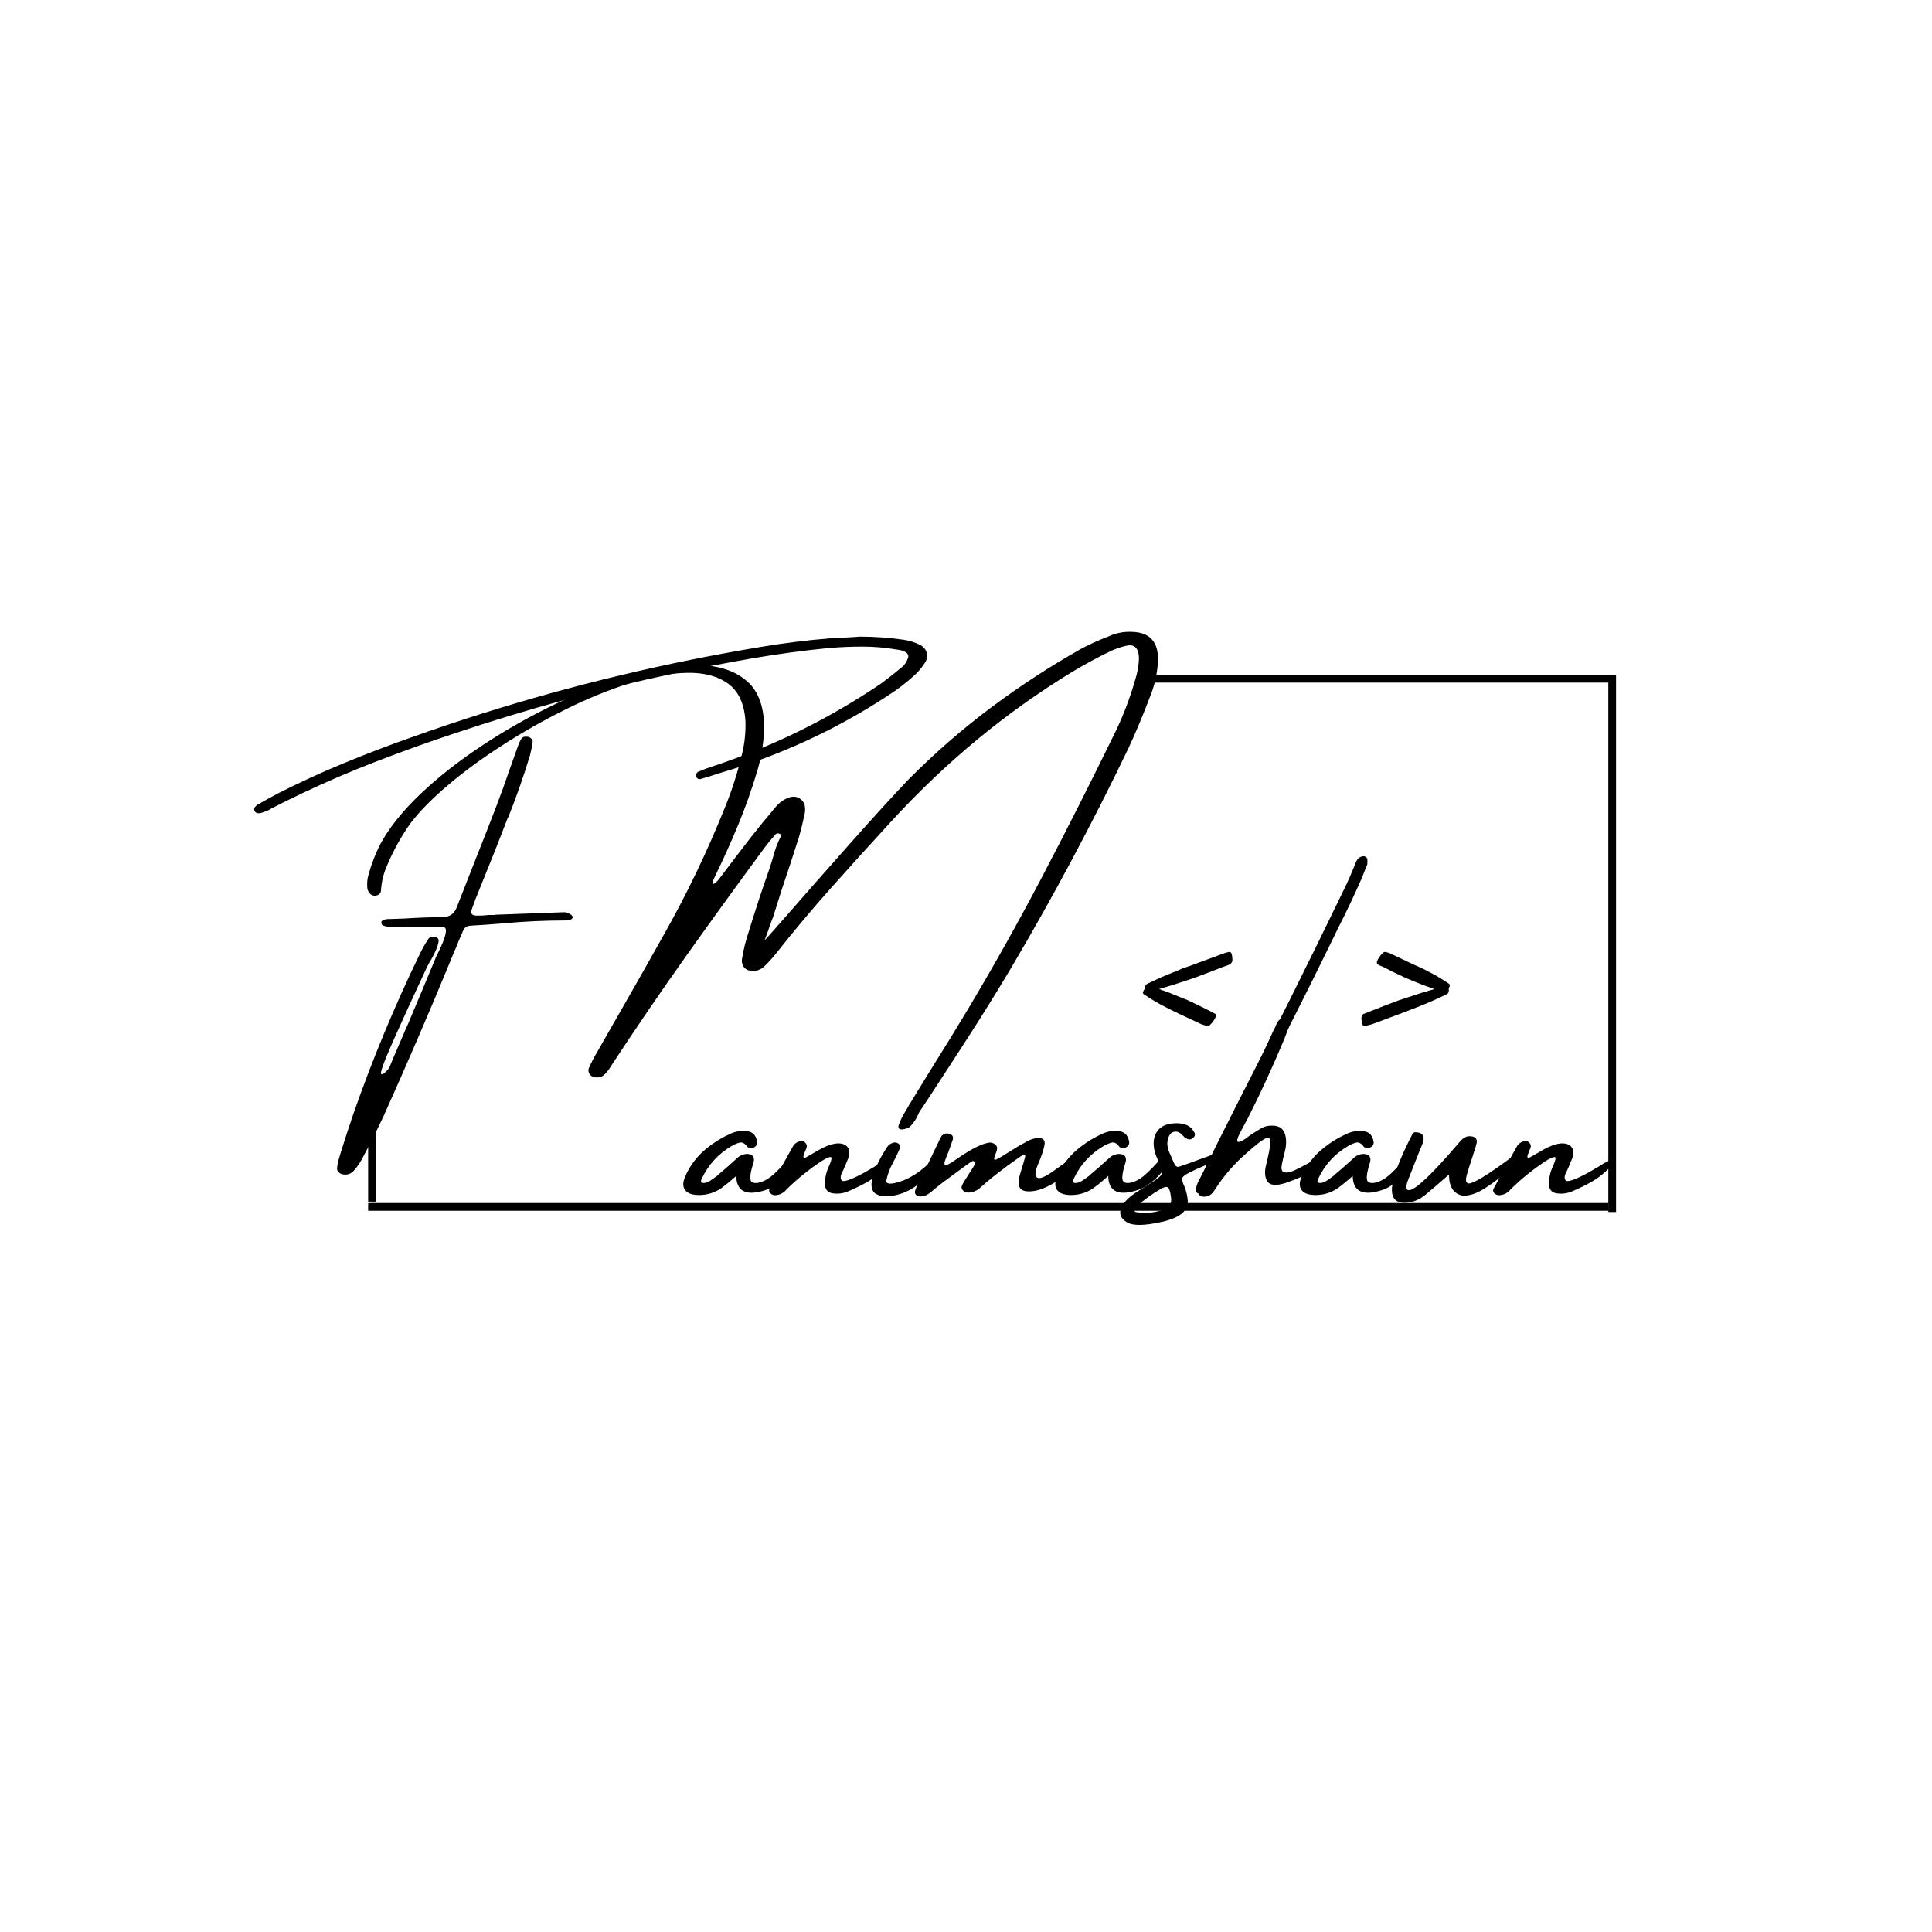
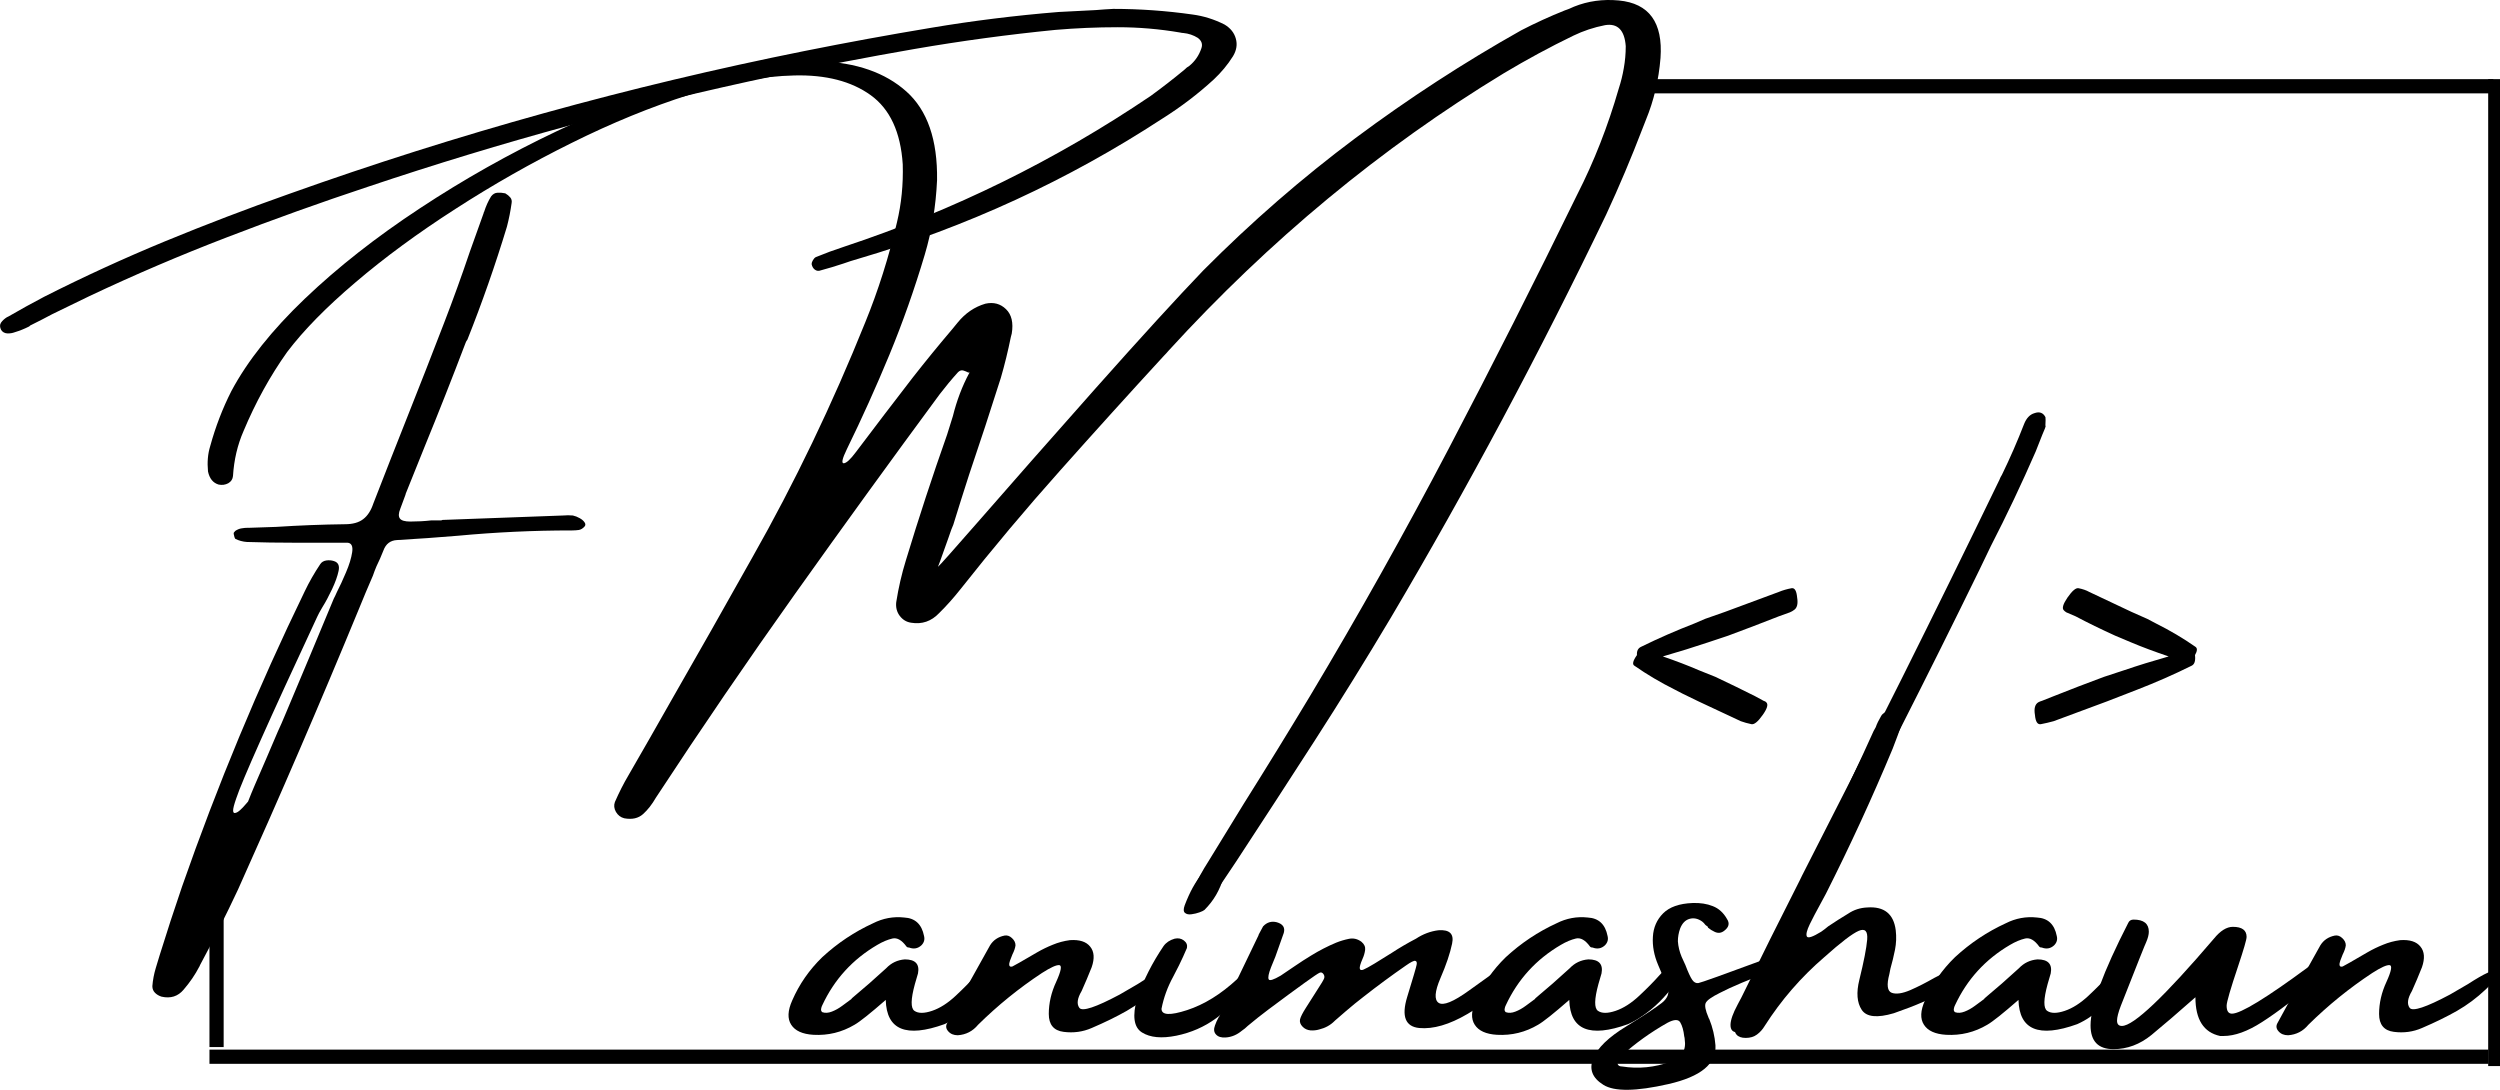
- <svg xmlns="http://www.w3.org/2000/svg" width="500" zoomAndPan="magnify" viewBox="0 0 375 375" height="500" preserveAspectRatio="xMidYMid meet" version="1.0">
+ <svg xmlns="http://www.w3.org/2000/svg" zoomAndPan="magnify" preserveAspectRatio="xMidYMid meet" version="1.0" viewBox="49.33 122.63 264.09 115.12">
  <defs>
    <g />
  </defs>
  <g fill="#000000" fill-opacity="1">
    <g transform="translate(135.4588, 237.9592)">
      <g>
        <path d="M 18.422 -12.938 C 18.816 -12.707 18.848 -12.156 18.516 -11.281 C 18.023 -10.633 17.5 -10.031 16.938 -9.469 C 16.375 -8.914 15.766 -8.414 15.109 -7.969 C 15.055 -7.969 15.031 -7.953 15.031 -7.922 C 14.594 -7.617 14.129 -7.359 13.641 -7.141 C 9.586 -5.68 7.52 -6.535 7.438 -9.703 C 5.801 -8.273 4.703 -7.398 4.141 -7.078 C 2.805 -6.285 1.359 -5.93 -0.203 -6.016 C -1.359 -6.086 -2.141 -6.441 -2.547 -7.078 C -2.961 -7.711 -2.926 -8.57 -2.438 -9.656 C -1.695 -11.363 -0.641 -12.883 0.734 -14.219 C 2.348 -15.707 4.133 -16.898 6.094 -17.797 C 7.145 -18.328 8.242 -18.531 9.391 -18.406 C 10.547 -18.344 11.242 -17.691 11.484 -16.453 C 11.578 -16.078 11.484 -15.75 11.203 -15.469 C 10.828 -15.125 10.395 -15.047 9.906 -15.234 C 9.875 -15.234 9.828 -15.238 9.766 -15.25 C 9.703 -15.27 9.656 -15.301 9.625 -15.344 C 9.133 -16.02 8.641 -16.301 8.141 -16.188 C 7.641 -16.07 7.109 -15.848 6.547 -15.516 C 3.941 -13.992 2.004 -11.867 0.734 -9.141 C 0.672 -9.023 0.629 -8.895 0.609 -8.75 C 0.586 -8.602 0.629 -8.488 0.734 -8.406 C 1.035 -8.301 1.375 -8.32 1.75 -8.469 C 2.125 -8.613 2.492 -8.82 2.859 -9.094 C 3.234 -9.375 3.551 -9.609 3.812 -9.797 C 3.844 -9.848 3.859 -9.875 3.859 -9.875 C 5.098 -10.906 6.305 -11.961 7.484 -13.047 C 8.016 -13.609 8.672 -13.922 9.453 -13.984 C 10.566 -13.984 11.031 -13.488 10.844 -12.5 C 10.738 -12.125 10.629 -11.75 10.516 -11.375 C 10.078 -9.77 10.062 -8.828 10.469 -8.547 C 10.875 -8.266 11.492 -8.266 12.328 -8.547 C 13.16 -8.828 13.992 -9.359 14.828 -10.141 C 15.672 -10.93 16.379 -11.648 16.953 -12.297 C 17.535 -12.953 18.023 -13.164 18.422 -12.938 Z M 18.422 -12.938 " />
      </g>
    </g>
  </g>
  <g fill="#000000" fill-opacity="1">
    <g transform="translate(152.2915, 237.9592)">
      <g>
        <path d="M 20.109 -12.672 C 20.379 -12.328 20.039 -11.707 19.094 -10.812 C 18.145 -9.914 17.133 -9.16 16.062 -8.547 C 15 -7.941 13.766 -7.336 12.359 -6.734 C 11.43 -6.328 10.441 -6.191 9.391 -6.328 C 8.348 -6.461 7.828 -7.094 7.828 -8.219 C 7.828 -9.352 8.086 -10.484 8.609 -11.609 C 9.129 -12.754 9.238 -13.344 8.938 -13.375 C 8.645 -13.414 8.035 -13.141 7.109 -12.547 C 4.691 -10.953 2.441 -9.129 0.359 -7.078 C -0.203 -6.398 -0.914 -6.031 -1.781 -5.969 C -2.219 -5.969 -2.555 -6.109 -2.797 -6.391 C -3.047 -6.672 -3.078 -6.969 -2.891 -7.281 C -1.398 -10.039 0.102 -12.77 1.625 -15.469 C 1.969 -16.02 2.477 -16.363 3.156 -16.5 C 3.438 -16.551 3.695 -16.461 3.938 -16.234 C 4.188 -16.004 4.312 -15.75 4.312 -15.469 C 4.281 -15.195 4.172 -14.875 3.984 -14.5 C 3.898 -14.281 3.816 -14.066 3.734 -13.859 C 3.66 -13.66 3.633 -13.492 3.656 -13.359 C 3.688 -13.223 3.797 -13.18 3.984 -13.234 C 4.242 -13.367 4.5 -13.508 4.75 -13.656 C 5.395 -14.031 6.016 -14.391 6.609 -14.734 C 7.129 -15.035 7.676 -15.301 8.25 -15.531 C 8.82 -15.77 9.426 -15.93 10.062 -16.016 C 11.07 -16.086 11.785 -15.859 12.203 -15.328 C 12.629 -14.805 12.68 -14.082 12.359 -13.156 C 12.023 -12.312 11.672 -11.473 11.297 -10.641 C 10.836 -9.859 10.758 -9.266 11.062 -8.859 C 11.375 -8.453 12.789 -8.922 15.312 -10.266 L 17.219 -11.375 C 19.008 -12.531 19.973 -12.961 20.109 -12.672 Z M 20.109 -12.672 " />
      </g>
    </g>
  </g>
  <g fill="#000000" fill-opacity="1">
    <g transform="translate(170.9015, 237.9592)">
      <g>
        <path d="M 10.094 -10.703 C 9.188 -9.629 8.113 -8.645 6.875 -7.75 C 5.645 -6.852 4.25 -6.242 2.688 -5.922 C 1.133 -5.609 -0.07 -5.723 -0.938 -6.266 C -1.801 -6.805 -1.973 -8.008 -1.453 -9.875 C -0.773 -11.801 0.156 -13.641 1.344 -15.391 C 1.613 -15.766 2.004 -16.023 2.516 -16.172 C 2.891 -16.254 3.211 -16.191 3.484 -15.984 C 3.766 -15.773 3.875 -15.508 3.812 -15.188 C 3.551 -14.57 3.27 -13.957 2.969 -13.344 C 2.664 -12.738 2.461 -12.344 2.359 -12.156 C 1.766 -11.07 1.352 -9.941 1.125 -8.766 C 1.125 -8.086 2.023 -8.039 3.828 -8.625 C 5.641 -9.219 7.398 -10.305 9.109 -11.891 C 10.828 -13.473 11.645 -13.938 11.562 -13.281 C 11.488 -12.633 11 -11.773 10.094 -10.703 Z M 5.656 -19.203 C 5.57 -19.129 5.398 -19.047 5.141 -18.953 C 4.879 -18.859 4.598 -18.789 4.297 -18.75 C 4.004 -18.707 3.773 -18.754 3.609 -18.891 C 3.441 -19.023 3.43 -19.297 3.578 -19.703 C 3.848 -20.41 4.129 -21.031 4.422 -21.562 C 4.723 -22.102 5.113 -22.691 5.594 -23.328 C 5.895 -23.617 6.223 -23.773 6.578 -23.797 C 6.93 -23.828 7.227 -23.734 7.469 -23.516 C 7.707 -23.305 7.773 -23.02 7.672 -22.656 C 7.297 -21.312 6.625 -20.16 5.656 -19.203 Z M 5.656 -19.203 " />
      </g>
    </g>
  </g>
  <g fill="#000000" fill-opacity="1">
    <g transform="translate(180.8031, 237.9592)">
      <g>
        <path d="M 26.531 -12.719 C 27.125 -13.094 27.586 -13.188 27.922 -13 C 28.266 -12.812 28.141 -12.285 27.547 -11.422 C 26.805 -10.422 25.473 -9.352 23.547 -8.219 C 21.629 -7.094 19.93 -6.598 18.453 -6.734 C 16.984 -6.879 16.555 -7.969 17.172 -10 C 17.797 -12.031 18.129 -13.164 18.172 -13.406 C 18.223 -13.656 18.176 -13.797 18.031 -13.828 C 17.895 -13.867 17.562 -13.703 17.031 -13.328 C 15.508 -12.273 14.02 -11.176 12.562 -10.031 C 11.938 -9.551 11.32 -9.051 10.719 -8.531 C 10.344 -8.195 9.953 -7.859 9.547 -7.516 C 9.547 -7.516 9.531 -7.5 9.5 -7.469 C 9.062 -7.031 8.52 -6.734 7.875 -6.578 C 7.582 -6.492 7.273 -6.461 6.953 -6.484 C 6.629 -6.516 6.359 -6.641 6.141 -6.859 C 5.891 -7.109 5.797 -7.375 5.859 -7.656 C 5.93 -7.938 6.145 -8.352 6.5 -8.906 C 6.852 -9.469 7.242 -10.082 7.672 -10.75 C 8.109 -11.414 8.352 -11.828 8.406 -11.984 C 8.457 -12.141 8.43 -12.289 8.328 -12.438 C 8.211 -12.594 8.082 -12.641 7.938 -12.578 C 7.789 -12.523 7.25 -12.16 6.312 -11.484 C 5.383 -10.816 4.117 -9.883 2.516 -8.688 C 1.766 -8.125 1.035 -7.547 0.328 -6.953 C 0.141 -6.766 -0.062 -6.598 -0.281 -6.453 C -0.801 -6.016 -1.375 -5.773 -2 -5.734 C -2.457 -5.703 -2.797 -5.805 -3.016 -6.047 C -3.242 -6.285 -3.281 -6.609 -3.125 -7.016 C -3.02 -7.316 -2.895 -7.594 -2.75 -7.844 C -2.656 -7.969 -2.594 -8.086 -2.562 -8.203 C -1.227 -10.91 0.086 -13.629 1.391 -16.359 C 1.43 -16.422 1.469 -16.508 1.5 -16.625 C 1.656 -16.914 1.805 -17.195 1.953 -17.469 C 2.359 -17.906 2.844 -18.051 3.406 -17.906 C 4.051 -17.719 4.297 -17.344 4.141 -16.781 C 3.836 -15.938 3.539 -15.098 3.25 -14.266 C 3.094 -13.898 2.941 -13.531 2.797 -13.156 C 2.535 -12.488 2.453 -12.062 2.547 -11.875 C 2.641 -11.695 3.062 -11.828 3.812 -12.266 C 4.32 -12.598 4.82 -12.938 5.312 -13.281 C 5.906 -13.688 6.477 -14.055 7.031 -14.391 C 7.895 -14.922 8.773 -15.375 9.672 -15.75 C 10.109 -15.926 10.562 -16.062 11.031 -16.156 C 11.5 -16.25 11.938 -16.145 12.344 -15.844 C 12.645 -15.594 12.773 -15.305 12.734 -14.984 C 12.691 -14.66 12.602 -14.352 12.469 -14.062 C 12.227 -13.508 12.129 -13.156 12.172 -13 C 12.211 -12.844 12.344 -12.812 12.562 -12.906 C 12.789 -13 13.18 -13.211 13.734 -13.547 C 14.297 -13.891 14.898 -14.266 15.547 -14.672 C 16.359 -15.203 17.211 -15.703 18.109 -16.172 C 18.848 -16.66 19.641 -16.957 20.484 -17.062 C 21.66 -17.145 22.141 -16.676 21.922 -15.656 C 21.711 -14.633 21.301 -13.414 20.688 -12 C 20.082 -10.582 20.02 -9.711 20.5 -9.391 C 20.988 -9.066 22.062 -9.504 23.719 -10.703 C 25.375 -11.898 26.312 -12.57 26.531 -12.719 Z M 26.531 -12.719 " />
      </g>
    </g>
  </g>
  <g fill="#000000" fill-opacity="1">
    <g transform="translate(207.6643, 237.9592)">
      <g>
        <path d="M 18.422 -12.938 C 18.816 -12.707 18.848 -12.156 18.516 -11.281 C 18.023 -10.633 17.5 -10.031 16.938 -9.469 C 16.375 -8.914 15.766 -8.414 15.109 -7.969 C 15.055 -7.969 15.031 -7.953 15.031 -7.922 C 14.594 -7.617 14.129 -7.359 13.641 -7.141 C 9.586 -5.68 7.52 -6.535 7.438 -9.703 C 5.801 -8.273 4.703 -7.398 4.141 -7.078 C 2.805 -6.285 1.359 -5.93 -0.203 -6.016 C -1.359 -6.086 -2.141 -6.441 -2.547 -7.078 C -2.961 -7.711 -2.926 -8.57 -2.438 -9.656 C -1.695 -11.363 -0.641 -12.883 0.734 -14.219 C 2.348 -15.707 4.133 -16.898 6.094 -17.797 C 7.145 -18.328 8.242 -18.531 9.391 -18.406 C 10.547 -18.344 11.242 -17.691 11.484 -16.453 C 11.578 -16.078 11.484 -15.75 11.203 -15.469 C 10.828 -15.125 10.395 -15.047 9.906 -15.234 C 9.875 -15.234 9.828 -15.238 9.766 -15.25 C 9.703 -15.27 9.656 -15.301 9.625 -15.344 C 9.133 -16.02 8.641 -16.301 8.141 -16.188 C 7.641 -16.07 7.109 -15.848 6.547 -15.516 C 3.941 -13.992 2.004 -11.867 0.734 -9.141 C 0.672 -9.023 0.629 -8.895 0.609 -8.75 C 0.586 -8.602 0.629 -8.488 0.734 -8.406 C 1.035 -8.301 1.375 -8.32 1.75 -8.469 C 2.125 -8.613 2.492 -8.82 2.859 -9.094 C 3.234 -9.375 3.551 -9.609 3.812 -9.797 C 3.844 -9.848 3.859 -9.875 3.859 -9.875 C 5.098 -10.906 6.305 -11.961 7.484 -13.047 C 8.016 -13.609 8.672 -13.922 9.453 -13.984 C 10.566 -13.984 11.031 -13.488 10.844 -12.5 C 10.738 -12.125 10.629 -11.75 10.516 -11.375 C 10.078 -9.77 10.062 -8.828 10.469 -8.547 C 10.875 -8.266 11.492 -8.266 12.328 -8.547 C 13.16 -8.828 13.992 -9.359 14.828 -10.141 C 15.672 -10.93 16.379 -11.648 16.953 -12.297 C 17.535 -12.953 18.023 -13.164 18.422 -12.938 Z M 18.422 -12.938 " />
      </g>
    </g>
  </g>
  <g fill="#000000" fill-opacity="1">
    <g transform="translate(224.4971, 237.9592)">
      <g>
        <path d="M 12.297 -12.875 C 9.617 -11.875 7.688 -11.062 6.5 -10.438 C 5.633 -10.008 5.141 -9.656 5.016 -9.375 C 4.891 -9.102 4.988 -8.594 5.312 -7.844 C 5.312 -7.812 5.336 -7.758 5.391 -7.688 C 5.754 -6.789 5.973 -5.863 6.047 -4.906 C 6.16 -2.957 4.504 -1.594 1.078 -0.812 C -2.348 -0.031 -4.641 -0.004 -5.797 -0.734 C -6.961 -1.461 -7.32 -2.383 -6.875 -3.5 C -6.426 -4.625 -5.258 -5.758 -3.375 -6.906 C -1.5 -8.062 -0.242 -8.891 0.391 -9.391 C 1.023 -9.898 1.219 -10.469 0.969 -11.094 C 0.883 -11.312 0.789 -11.531 0.688 -11.75 C 0.469 -12.281 0.238 -12.82 0 -13.375 C -0.438 -14.395 -0.625 -15.395 -0.562 -16.375 C -0.508 -17.352 -0.148 -18.176 0.516 -18.844 C 1.191 -19.52 2.227 -19.883 3.625 -19.938 C 4.426 -19.969 5.141 -19.859 5.766 -19.609 C 6.391 -19.367 6.891 -18.914 7.266 -18.25 C 7.566 -17.801 7.473 -17.391 6.984 -17.016 C 6.66 -16.754 6.312 -16.719 5.938 -16.906 C 5.707 -17.008 5.477 -17.156 5.25 -17.344 C 5.25 -17.395 5.25 -17.422 5.25 -17.422 C 5.156 -17.484 5.066 -17.551 4.984 -17.625 C 4.879 -17.77 4.766 -17.891 4.641 -17.984 C 4.203 -18.297 3.758 -18.391 3.312 -18.266 C 2.863 -18.141 2.531 -17.797 2.312 -17.234 C 2.156 -16.797 2.078 -16.348 2.078 -15.891 C 2.117 -15.336 2.25 -14.797 2.469 -14.266 C 2.613 -13.941 2.75 -13.645 2.875 -13.375 C 3.156 -12.633 3.391 -12.125 3.578 -11.844 C 3.766 -11.562 3.988 -11.441 4.25 -11.484 C 4.508 -11.523 6.91 -12.383 11.453 -14.062 C 12.43 -14.383 12.711 -13.988 12.297 -12.875 Z M 1.297 -3.172 C 2.484 -3.578 2.984 -4.375 2.797 -5.562 C 2.797 -5.645 2.781 -5.738 2.75 -5.844 C 2.676 -6.488 2.535 -6.984 2.328 -7.328 C 2.129 -7.672 1.676 -7.656 0.969 -7.281 C -0.789 -6.289 -2.414 -5.125 -3.906 -3.781 C -4.008 -3.664 -4.102 -3.555 -4.188 -3.453 C -4.188 -3.453 -4.203 -3.426 -4.234 -3.375 C -4.336 -3.238 -4.352 -3.086 -4.281 -2.922 C -4.219 -2.754 -4.066 -2.672 -3.828 -2.672 C -2.086 -2.398 -0.379 -2.566 1.297 -3.172 Z M 1.297 -3.172 " />
      </g>
    </g>
  </g>
  <g fill="#000000" fill-opacity="1">
    <g transform="translate(235.7443, 237.9592)">
      <g>
        <path d="M 20.625 -11.828 C 20.312 -11.555 19.988 -11.312 19.656 -11.094 C 18.57 -10.414 17.594 -9.879 16.719 -9.484 C 15.844 -9.098 14.816 -8.703 13.641 -8.297 C 11.879 -7.773 10.75 -7.895 10.25 -8.656 C 9.75 -9.414 9.664 -10.473 10 -11.828 C 10.477 -13.766 10.754 -15.18 10.828 -16.078 C 10.898 -16.973 10.602 -17.281 9.938 -17 C 9.27 -16.719 8.055 -15.789 6.297 -14.219 C 3.836 -12.102 1.738 -9.68 0 -6.953 C -0.219 -6.586 -0.488 -6.285 -0.812 -6.047 C -1.133 -5.805 -1.531 -5.688 -2 -5.688 C -2.457 -5.688 -2.785 -5.805 -2.984 -6.047 C -3.191 -6.285 -3.203 -6.609 -3.016 -7.016 C -2.023 -9.211 -1.004 -11.395 0.047 -13.562 C 1.848 -17.32 3.617 -21.062 5.359 -24.781 C 6.66 -27.57 7.945 -30.363 9.219 -33.156 C 10 -34.801 10.758 -36.445 11.5 -38.094 C 11.57 -38.227 11.648 -38.367 11.734 -38.516 C 11.797 -38.703 11.875 -38.891 11.969 -39.078 C 12.062 -39.266 12.172 -39.469 12.297 -39.688 C 12.391 -39.875 12.578 -40.023 12.859 -40.141 C 13.141 -40.266 13.422 -40.344 13.703 -40.375 C 13.984 -40.406 14.195 -40.391 14.344 -40.328 C 14.562 -40.172 14.68 -40.004 14.703 -39.828 C 14.734 -39.66 14.707 -39.488 14.625 -39.312 C 14.594 -39.27 14.578 -39.207 14.578 -39.125 C 14.234 -38.125 13.879 -37.16 13.516 -36.234 C 11.359 -31.055 9.008 -25.953 6.469 -20.922 C 6.289 -20.586 6.07 -20.18 5.812 -19.703 C 5.438 -19.023 5.086 -18.359 4.766 -17.703 C 4.453 -17.055 4.348 -16.625 4.453 -16.406 C 4.566 -16.188 5.07 -16.352 5.969 -16.906 C 6.238 -17.094 6.484 -17.281 6.703 -17.469 C 7.41 -17.945 8.113 -18.395 8.812 -18.812 C 9.414 -19.219 10.094 -19.438 10.844 -19.469 C 12.625 -19.594 13.625 -18.789 13.844 -17.062 C 13.926 -16.363 13.898 -15.676 13.766 -15 C 13.629 -14.32 13.469 -13.656 13.281 -13 C 13.25 -12.812 13.211 -12.625 13.172 -12.438 C 12.867 -11.289 12.953 -10.629 13.422 -10.453 C 13.891 -10.285 14.539 -10.379 15.375 -10.734 C 16.207 -11.098 17.055 -11.531 17.922 -12.031 C 18.516 -12.344 19.035 -12.609 19.484 -12.828 C 19.93 -13.047 20.266 -13.141 20.484 -13.109 C 20.891 -13.035 21.078 -12.867 21.047 -12.609 C 21.016 -12.348 20.875 -12.086 20.625 -11.828 Z M 20.625 -11.828 " />
      </g>
    </g>
  </g>
  <g fill="#000000" fill-opacity="1">
    <g transform="translate(255.1159, 237.9592)">
      <g>
        <path d="M 18.422 -12.938 C 18.816 -12.707 18.848 -12.156 18.516 -11.281 C 18.023 -10.633 17.5 -10.031 16.938 -9.469 C 16.375 -8.914 15.766 -8.414 15.109 -7.969 C 15.055 -7.969 15.031 -7.953 15.031 -7.922 C 14.594 -7.617 14.129 -7.359 13.641 -7.141 C 9.586 -5.68 7.52 -6.535 7.438 -9.703 C 5.801 -8.273 4.703 -7.398 4.141 -7.078 C 2.805 -6.285 1.359 -5.93 -0.203 -6.016 C -1.359 -6.086 -2.141 -6.441 -2.547 -7.078 C -2.961 -7.711 -2.926 -8.57 -2.438 -9.656 C -1.695 -11.363 -0.641 -12.883 0.734 -14.219 C 2.348 -15.707 4.133 -16.898 6.094 -17.797 C 7.145 -18.328 8.242 -18.531 9.391 -18.406 C 10.547 -18.344 11.242 -17.691 11.484 -16.453 C 11.578 -16.078 11.484 -15.75 11.203 -15.469 C 10.828 -15.125 10.395 -15.047 9.906 -15.234 C 9.875 -15.234 9.828 -15.238 9.766 -15.25 C 9.703 -15.27 9.656 -15.301 9.625 -15.344 C 9.133 -16.02 8.641 -16.301 8.141 -16.188 C 7.641 -16.07 7.109 -15.848 6.547 -15.516 C 3.941 -13.992 2.004 -11.867 0.734 -9.141 C 0.672 -9.023 0.629 -8.895 0.609 -8.75 C 0.586 -8.602 0.629 -8.488 0.734 -8.406 C 1.035 -8.301 1.375 -8.32 1.75 -8.469 C 2.125 -8.613 2.492 -8.82 2.859 -9.094 C 3.234 -9.375 3.551 -9.609 3.812 -9.797 C 3.844 -9.848 3.859 -9.875 3.859 -9.875 C 5.098 -10.906 6.305 -11.961 7.484 -13.047 C 8.016 -13.609 8.672 -13.922 9.453 -13.984 C 10.566 -13.984 11.031 -13.488 10.844 -12.5 C 10.738 -12.125 10.629 -11.75 10.516 -11.375 C 10.078 -9.77 10.062 -8.828 10.469 -8.547 C 10.875 -8.266 11.492 -8.266 12.328 -8.547 C 13.16 -8.828 13.992 -9.359 14.828 -10.141 C 15.672 -10.93 16.379 -11.648 16.953 -12.297 C 17.535 -12.953 18.023 -13.164 18.422 -12.938 Z M 18.422 -12.938 " />
      </g>
    </g>
  </g>
  <g fill="#000000" fill-opacity="1">
    <g transform="translate(271.9486, 237.9592)">
      <g>
        <path d="M 0.641 -4.5 C -0.973 -4.5 -1.781 -5.336 -1.781 -7.016 C -1.781 -9.055 -0.453 -12.664 2.203 -17.844 C 2.305 -18.07 2.492 -18.188 2.766 -18.188 C 3.836 -18.188 4.375 -17.758 4.375 -16.906 C 4.375 -16.602 4.281 -16.234 4.094 -15.797 C 4.02 -15.672 3.129 -13.438 1.422 -9.094 C 1.148 -8.383 1.016 -7.859 1.016 -7.516 C 1.016 -7.141 1.188 -6.953 1.531 -6.953 C 2.758 -6.953 6 -10.023 11.25 -16.172 C 11.926 -17.004 12.594 -17.422 13.25 -17.422 C 14.219 -17.422 14.703 -17.066 14.703 -16.359 C 14.703 -16.086 14.406 -15.062 13.812 -13.281 C 13 -10.863 12.594 -9.469 12.594 -9.094 C 12.594 -8.531 12.781 -8.25 13.156 -8.25 C 14.082 -8.25 16.797 -9.91 21.297 -13.234 C 21.555 -13.453 21.781 -13.562 21.969 -13.562 C 22.383 -13.562 22.594 -13.207 22.594 -12.5 C 22.594 -12.312 22.535 -12.156 22.422 -12.031 C 20.035 -9.988 18.004 -8.43 16.328 -7.359 C 14.805 -6.379 13.453 -5.891 12.266 -5.891 L 11.906 -5.891 C 10.164 -6.266 9.297 -7.629 9.297 -9.984 C 7.43 -8.336 5.883 -7.008 4.656 -6 C 3.426 -5 2.086 -4.5 0.641 -4.5 Z M 0.641 -4.5 " />
      </g>
    </g>
  </g>
  <g fill="#000000" fill-opacity="1">
    <g transform="translate(292.8181, 237.9592)">
      <g>
        <path d="M 20.109 -12.672 C 20.379 -12.328 20.039 -11.707 19.094 -10.812 C 18.145 -9.914 17.133 -9.16 16.062 -8.547 C 15 -7.941 13.766 -7.336 12.359 -6.734 C 11.43 -6.328 10.441 -6.191 9.391 -6.328 C 8.348 -6.461 7.828 -7.094 7.828 -8.219 C 7.828 -9.352 8.086 -10.484 8.609 -11.609 C 9.129 -12.754 9.238 -13.344 8.938 -13.375 C 8.645 -13.414 8.035 -13.141 7.109 -12.547 C 4.691 -10.953 2.441 -9.129 0.359 -7.078 C -0.203 -6.398 -0.914 -6.031 -1.781 -5.969 C -2.219 -5.969 -2.555 -6.109 -2.797 -6.391 C -3.047 -6.672 -3.078 -6.969 -2.891 -7.281 C -1.398 -10.039 0.102 -12.77 1.625 -15.469 C 1.969 -16.02 2.477 -16.363 3.156 -16.5 C 3.438 -16.551 3.695 -16.461 3.938 -16.234 C 4.188 -16.004 4.312 -15.75 4.312 -15.469 C 4.281 -15.195 4.172 -14.875 3.984 -14.5 C 3.898 -14.281 3.816 -14.066 3.734 -13.859 C 3.66 -13.66 3.633 -13.492 3.656 -13.359 C 3.688 -13.223 3.797 -13.18 3.984 -13.234 C 4.242 -13.367 4.5 -13.508 4.75 -13.656 C 5.395 -14.031 6.016 -14.391 6.609 -14.734 C 7.129 -15.035 7.676 -15.301 8.25 -15.531 C 8.82 -15.77 9.426 -15.93 10.062 -16.016 C 11.07 -16.086 11.785 -15.859 12.203 -15.328 C 12.629 -14.805 12.68 -14.082 12.359 -13.156 C 12.023 -12.312 11.672 -11.473 11.297 -10.641 C 10.836 -9.859 10.758 -9.266 11.062 -8.859 C 11.375 -8.453 12.789 -8.922 15.312 -10.266 L 17.219 -11.375 C 19.008 -12.531 19.973 -12.961 20.109 -12.672 Z M 20.109 -12.672 " />
      </g>
    </g>
  </g>
  <g fill="#000000" fill-opacity="1">
    <g transform="translate(49.2211, 196.4127)">
      <g>
        <path d="M 129.469 -71.188 C 130.094 -70.812 130.488 -70.316 130.656 -69.703 C 130.832 -69.086 130.734 -68.469 130.359 -67.844 C 129.797 -66.945 129.113 -66.125 128.312 -65.375 C 126.664 -63.863 124.859 -62.488 122.891 -61.25 C 112.941 -54.75 102.227 -49.812 90.75 -46.438 C 90.227 -46.289 89.707 -46.125 89.188 -45.938 C 88.406 -45.676 87.609 -45.438 86.797 -45.219 C 86.578 -45.133 86.375 -45.16 86.188 -45.297 C 86.008 -45.43 85.895 -45.629 85.844 -45.891 C 85.844 -46.004 85.891 -46.141 85.984 -46.297 C 86.078 -46.461 86.18 -46.57 86.297 -46.625 C 87.254 -47.02 88.258 -47.391 89.312 -47.734 C 100.82 -51.547 111.609 -56.852 121.672 -63.656 C 122.898 -64.551 124.094 -65.477 125.25 -66.438 C 125.395 -66.594 125.562 -66.723 125.75 -66.828 C 126.344 -67.316 126.766 -67.93 127.016 -68.672 C 127.172 -69.109 127.047 -69.477 126.641 -69.781 C 126.18 -70.07 125.672 -70.242 125.109 -70.297 C 125.016 -70.297 124.906 -70.312 124.781 -70.344 C 122.594 -70.719 120.395 -70.906 118.188 -70.906 C 115.988 -70.906 113.789 -70.812 111.594 -70.625 C 106.613 -70.133 101.656 -69.461 96.719 -68.609 C 91.781 -67.754 86.852 -66.805 81.938 -65.766 C 67.383 -62.691 53.07 -58.789 39 -54.062 C 33.977 -52.395 29.008 -50.613 24.094 -48.719 C 19.176 -46.832 14.316 -44.754 9.516 -42.484 C 8.223 -41.848 6.926 -41.219 5.625 -40.594 C 4.926 -40.219 4.207 -39.848 3.469 -39.484 C 3.352 -39.441 3.258 -39.379 3.188 -39.297 C 2.695 -39.047 2.191 -38.844 1.672 -38.688 C 1.422 -38.594 1.156 -38.551 0.875 -38.562 C 0.594 -38.582 0.379 -38.703 0.234 -38.922 C 0.078 -39.223 0.07 -39.484 0.219 -39.703 C 0.375 -39.922 0.578 -40.109 0.828 -40.266 C 0.867 -40.297 0.93 -40.328 1.016 -40.359 C 2.234 -41.066 3.488 -41.758 4.781 -42.438 C 8.957 -44.551 13.203 -46.5 17.516 -48.281 C 21.836 -50.062 26.211 -51.734 30.641 -53.297 C 48.43 -59.648 66.578 -64.68 85.078 -68.391 C 89.535 -69.285 93.992 -70.102 98.453 -70.844 C 102.91 -71.594 107.398 -72.148 111.922 -72.516 C 113.223 -72.586 114.539 -72.656 115.875 -72.719 C 116.469 -72.77 117.082 -72.812 117.719 -72.844 C 120.508 -72.844 123.297 -72.645 126.078 -72.25 C 127.254 -72.094 128.383 -71.738 129.469 -71.188 Z M 60.625 -19.328 C 60.875 -19.273 61.113 -19.18 61.344 -19.047 C 61.57 -18.922 61.738 -18.781 61.844 -18.625 C 61.957 -18.477 61.973 -18.336 61.891 -18.203 C 61.703 -17.973 61.488 -17.836 61.25 -17.797 C 61.02 -17.766 60.789 -17.75 60.562 -17.75 C 60.52 -17.75 60.477 -17.75 60.438 -17.75 C 56.477 -17.75 52.488 -17.562 48.469 -17.188 C 46.352 -17.008 44.219 -16.859 42.062 -16.734 C 41.352 -16.703 40.867 -16.332 40.609 -15.625 C 40.391 -15.062 40.145 -14.504 39.875 -13.953 C 39.738 -13.629 39.613 -13.301 39.5 -12.969 C 38.977 -11.77 38.484 -10.594 38.016 -9.438 C 33.922 0.5 29.664 10.375 25.25 20.188 C 23.977 22.906 22.633 25.578 21.219 28.203 C 21.219 28.242 21.203 28.281 21.172 28.312 C 20.734 29.164 20.176 29.984 19.5 30.766 C 18.906 31.473 18.129 31.719 17.172 31.5 C 16.898 31.414 16.672 31.281 16.484 31.094 C 16.297 30.906 16.203 30.672 16.203 30.391 C 16.254 29.742 16.375 29.109 16.562 28.484 C 16.695 28.047 16.836 27.582 16.984 27.094 C 17.734 24.676 18.52 22.266 19.344 19.859 C 23.062 9.203 27.383 -1.195 32.312 -11.344 C 32.77 -12.301 33.312 -13.25 33.938 -14.188 C 34.082 -14.406 34.297 -14.535 34.578 -14.578 C 34.859 -14.617 35.125 -14.598 35.375 -14.516 C 35.832 -14.379 36 -14.031 35.875 -13.469 C 35.758 -12.914 35.531 -12.273 35.188 -11.547 C 34.844 -10.816 34.5 -10.176 34.156 -9.625 C 33.883 -9.164 33.703 -8.828 33.609 -8.609 C 28.504 2.348 25.656 8.738 25.062 10.562 C 24.844 11.188 24.734 11.609 24.734 11.828 C 24.734 12.047 24.812 12.133 24.969 12.094 C 25.125 12.062 25.289 11.961 25.469 11.797 C 25.656 11.629 25.828 11.453 25.984 11.266 C 26.148 11.078 26.258 10.953 26.312 10.891 C 26.531 10.328 26.766 9.754 27.016 9.172 C 27.848 7.266 28.664 5.363 29.469 3.469 C 29.727 2.914 29.973 2.359 30.203 1.797 C 31.941 -2.316 33.664 -6.438 35.375 -10.562 C 35.457 -10.707 35.566 -10.938 35.703 -11.25 C 36.004 -11.832 36.32 -12.52 36.656 -13.312 C 37 -14.113 37.219 -14.828 37.312 -15.453 C 37.406 -16.086 37.238 -16.422 36.812 -16.453 C 35.969 -16.453 35.117 -16.453 34.266 -16.453 C 33.703 -16.453 33.145 -16.453 32.594 -16.453 C 32.113 -16.453 31.613 -16.453 31.094 -16.453 C 29.457 -16.453 27.82 -16.477 26.188 -16.531 C 25.75 -16.562 25.344 -16.672 24.969 -16.859 C 24.938 -16.898 24.906 -16.961 24.875 -17.047 C 24.852 -17.141 24.828 -17.25 24.797 -17.375 C 24.797 -17.406 24.797 -17.438 24.797 -17.469 C 24.797 -17.5 24.816 -17.535 24.859 -17.578 C 24.898 -17.629 24.938 -17.672 24.969 -17.703 C 25.188 -17.848 25.406 -17.938 25.625 -17.969 C 25.844 -18.008 26.07 -18.031 26.312 -18.031 C 26.375 -18.031 26.441 -18.031 26.516 -18.031 C 27.441 -18.062 28.367 -18.094 29.297 -18.125 C 31.711 -18.281 34.129 -18.375 36.547 -18.406 C 37.367 -18.406 38.008 -18.582 38.469 -18.938 C 38.938 -19.289 39.297 -19.844 39.547 -20.594 C 40.742 -23.676 41.953 -26.754 43.172 -29.828 C 44.473 -33.098 45.754 -36.375 47.016 -39.656 C 47.984 -42.164 48.895 -44.688 49.75 -47.219 C 50.227 -48.551 50.711 -49.906 51.203 -51.281 C 51.203 -51.332 51.219 -51.375 51.25 -51.406 C 51.438 -52 51.68 -52.539 51.984 -53.031 C 52.172 -53.281 52.395 -53.41 52.656 -53.422 C 52.914 -53.441 53.191 -53.422 53.484 -53.359 C 53.703 -53.234 53.879 -53.086 54.016 -52.922 C 54.148 -52.754 54.195 -52.562 54.156 -52.344 C 54.039 -51.5 53.875 -50.66 53.656 -49.828 C 52.426 -45.773 51.035 -41.801 49.484 -37.906 C 49.398 -37.801 49.336 -37.691 49.297 -37.578 C 47.898 -33.898 46.457 -30.242 44.969 -26.609 C 44.289 -24.941 43.617 -23.27 42.953 -21.594 C 42.953 -21.562 42.953 -21.547 42.953 -21.547 C 42.766 -21.055 42.578 -20.551 42.391 -20.031 C 42.203 -19.562 42.191 -19.219 42.359 -19 C 42.523 -18.789 42.891 -18.688 43.453 -18.688 C 44.191 -18.688 44.938 -18.727 45.688 -18.812 C 46.02 -18.812 46.352 -18.812 46.688 -18.812 C 46.758 -18.812 46.812 -18.828 46.844 -18.859 C 51.113 -19.016 55.367 -19.172 59.609 -19.328 C 59.941 -19.359 60.281 -19.359 60.625 -19.328 Z M 60.625 -19.328 " />
      </g>
    </g>
  </g>
  <g fill="#000000" fill-opacity="1">
    <g transform="translate(112.0513, 196.4127)">
      <g>
        <path d="M 111.141 -61.109 C 111.016 -60.797 110.895 -60.488 110.781 -60.188 C 109.602 -57.113 108.328 -54.094 106.953 -51.125 C 99.898 -36.457 92.32 -22.27 84.219 -8.562 C 81.582 -4.133 78.891 0.211 76.141 4.484 C 73.391 8.754 70.625 13.008 67.844 17.25 C 67.176 18.238 66.508 19.234 65.844 20.234 C 65.801 20.316 65.766 20.375 65.734 20.406 C 65.586 20.707 65.41 20.957 65.203 21.156 C 65.004 21.363 64.734 21.469 64.391 21.469 C 64.242 21.469 64.082 21.43 63.906 21.359 C 63.738 21.285 63.602 21.188 63.5 21.062 C 63.414 20.969 63.359 20.805 63.328 20.578 C 63.297 20.348 63.312 20.164 63.375 20.031 C 63.832 19.051 64.344 18.125 64.906 17.25 C 66.156 15.207 67.41 13.16 68.672 11.109 C 71.055 7.316 73.395 3.516 75.688 -0.297 C 80.781 -8.805 85.648 -17.492 90.297 -26.359 C 94.941 -35.223 99.473 -44.18 103.891 -53.234 C 105.672 -56.723 107.133 -60.457 108.281 -64.438 C 108.508 -65.133 108.688 -65.852 108.812 -66.594 C 108.945 -67.332 109.016 -68.102 109.016 -68.906 C 108.891 -70.602 108.16 -71.344 106.828 -71.125 C 105.648 -70.895 104.535 -70.523 103.484 -70.016 C 101.004 -68.816 98.555 -67.492 96.141 -66.047 C 83.18 -58.172 71.375 -48.398 60.719 -36.734 C 60.57 -36.555 60.406 -36.375 60.219 -36.188 C 56.539 -32.188 52.891 -28.148 49.266 -24.078 C 45.641 -20.016 42.125 -15.828 38.719 -11.516 C 38.008 -10.617 37.266 -9.785 36.484 -9.016 C 35.66 -8.148 34.676 -7.812 33.531 -8 C 33.039 -8.07 32.641 -8.312 32.328 -8.719 C 32.016 -9.133 31.891 -9.617 31.953 -10.172 C 32.191 -11.691 32.531 -13.16 32.969 -14.578 C 34.332 -19.078 35.785 -23.508 37.328 -27.875 C 37.547 -28.551 37.75 -29.203 37.938 -29.828 C 38.344 -31.461 38.914 -32.973 39.656 -34.359 C 39.656 -34.391 39.641 -34.406 39.609 -34.406 C 39.422 -34.508 39.234 -34.586 39.047 -34.641 C 38.859 -34.703 38.672 -34.645 38.484 -34.469 C 37.805 -33.719 37.16 -32.941 36.547 -32.141 C 31.41 -25.18 26.328 -18.164 21.297 -11.094 C 16.266 -4.02 11.352 3.172 6.562 10.484 C 6.156 11.191 5.703 11.77 5.203 12.219 C 4.703 12.664 4.039 12.812 3.219 12.656 C 2.844 12.562 2.551 12.336 2.344 11.984 C 2.145 11.629 2.109 11.281 2.234 10.938 C 2.672 9.938 3.148 8.992 3.672 8.109 C 5.16 5.535 6.629 2.969 8.078 0.406 C 10.992 -4.676 13.891 -9.785 16.766 -14.922 C 21.223 -22.785 25.195 -31.062 28.688 -39.75 C 30.051 -43.094 31.164 -46.609 32.031 -50.297 C 32.5 -52.254 32.703 -54.297 32.641 -56.422 C 32.422 -59.828 31.289 -62.266 29.25 -63.734 C 27.207 -65.203 24.52 -65.895 21.188 -65.812 C 17.863 -65.738 14.176 -65.062 10.125 -63.781 C 6.07 -62.5 1.922 -60.801 -2.328 -58.688 C -6.578 -56.582 -10.676 -54.254 -14.625 -51.703 C -18.582 -49.16 -22.098 -46.578 -25.172 -43.953 C -28.254 -41.336 -30.66 -38.883 -32.391 -36.594 C -34.191 -34.062 -35.727 -31.273 -37 -28.234 C -37.633 -26.785 -38.004 -25.207 -38.109 -23.5 C -38.141 -23.164 -38.305 -22.91 -38.609 -22.734 C -38.922 -22.566 -39.258 -22.52 -39.625 -22.594 C -40.219 -22.77 -40.594 -23.234 -40.75 -23.984 C -40.844 -24.961 -40.766 -25.852 -40.516 -26.656 C -39.953 -28.707 -39.207 -30.645 -38.281 -32.469 C -36.582 -35.656 -33.992 -38.91 -30.516 -42.234 C -27.035 -45.555 -22.984 -48.738 -18.359 -51.781 C -13.734 -54.832 -8.906 -57.551 -3.875 -59.938 C 1.156 -62.332 6.078 -64.191 10.891 -65.516 C 15.703 -66.848 20.035 -67.445 23.891 -67.312 C 27.742 -67.176 30.785 -66.113 33.016 -64.125 C 35.242 -62.145 36.328 -59.02 36.266 -54.75 C 36.141 -52 35.707 -49.379 34.969 -46.891 C 33.883 -43.242 32.641 -39.719 31.234 -36.312 C 29.828 -32.914 28.328 -29.586 26.734 -26.328 C 26.242 -25.316 26.141 -24.82 26.422 -24.844 C 26.703 -24.875 27.117 -25.258 27.672 -26 C 29.68 -28.664 31.691 -31.301 33.703 -33.906 C 35.066 -35.645 36.457 -37.348 37.875 -39.016 C 38.062 -39.254 38.25 -39.484 38.438 -39.703 C 39.25 -40.703 40.227 -41.367 41.375 -41.703 C 42.238 -41.891 42.961 -41.695 43.547 -41.125 C 44.141 -40.551 44.344 -39.691 44.156 -38.547 C 44.125 -38.422 44.094 -38.301 44.062 -38.188 C 43.758 -36.695 43.406 -35.254 43 -33.859 C 41.914 -30.43 40.801 -27.031 39.656 -23.656 C 39.094 -21.914 38.535 -20.148 37.984 -18.359 C 37.867 -18.109 37.695 -17.645 37.469 -16.969 C 37.25 -16.375 37.039 -15.789 36.844 -15.219 C 36.645 -14.645 36.484 -14.207 36.359 -13.906 C 36.516 -14.02 37.891 -15.562 40.484 -18.531 C 44.016 -22.582 48.191 -27.328 53.016 -32.766 C 57.848 -38.203 61.641 -42.352 64.391 -45.219 C 69.473 -50.332 74.828 -54.988 80.453 -59.188 C 86.086 -63.383 91.926 -67.18 97.969 -70.578 C 99.457 -71.348 100.984 -72.047 102.547 -72.672 C 102.891 -72.785 103.223 -72.922 103.547 -73.078 C 105.023 -73.672 106.602 -73.891 108.281 -73.734 C 111.488 -73.43 112.957 -71.406 112.688 -67.656 C 112.5 -65.332 111.984 -63.148 111.141 -61.109 Z M 39.484 -34.562 C 39.566 -34.5 39.625 -34.445 39.656 -34.406 C 39.656 -34.406 39.656 -34.391 39.656 -34.359 C 39.688 -34.359 39.703 -34.375 39.703 -34.406 C 39.641 -34.445 39.566 -34.5 39.484 -34.562 Z M 39.484 -34.562 " />
      </g>
    </g>
  </g>
  <path stroke-linecap="butt" transform="matrix(1.496521, 0, 0, 1.5, 221.953, 131.7407)" fill="none" stroke-linejoin="miter" d="M 0 0.001 L 60.649 0.001 " stroke="#000000" stroke-width="1" stroke-opacity="1" stroke-miterlimit="4" />
  <path stroke-linecap="butt" transform="matrix(0.000000000000000092, 1.50338, -1.5, 0.000000000000000092, 312.923, 130.9922)" fill="none" stroke-linejoin="miter" d="M 0 0.001 L 69.346 0.001 " stroke="#000000" stroke-width="1" stroke-opacity="1" stroke-miterlimit="4" />
  <path stroke-linecap="butt" transform="matrix(1.500219, 0, 0, 1.5, 71.4571, 234.2592)" fill="none" stroke-linejoin="miter" d="M -0 -0.001 L 160.479 -0.001 " stroke="#000000" stroke-width="1" stroke-opacity="1" stroke-miterlimit="4" />
  <path stroke-linecap="butt" transform="matrix(0.00000000000000009, 1.474762, -1.5, 0.000000000000000092, 72.20659, 217.4892)" fill="none" stroke-linejoin="miter" d="M -0.001 -0 L 10.679 -0 " stroke="#000000" stroke-width="1" stroke-opacity="1" stroke-miterlimit="4" />
  <g fill="#000000" fill-opacity="1">
    <g transform="translate(229.7316, 228.6689)">
      <g>
        <path d="M 35.672 -61.969 C 35.691 -61.801 35.691 -61.566 35.672 -61.266 C 35.66 -61.18 35.664 -61.086 35.688 -60.984 L 35.594 -60.719 C 35.508 -60.531 35.426 -60.332 35.344 -60.125 C 35.102 -59.52 34.867 -58.926 34.641 -58.344 C 33.16 -54.945 31.582 -51.617 29.906 -48.359 C 29.508 -47.516 29.102 -46.672 28.688 -45.828 C 23.207 -34.598 17.551 -23.469 11.719 -12.438 C 9.801 -8.707 7.898 -4.957 6.016 -1.188 C 5.504 -0.207 5.02 0.77 4.562 1.75 C 4.258 2.414 3.906 2.812 3.5 2.938 C 2.906 3.094 2.551 2.961 2.438 2.547 C 2.332 2.141 2.461 1.535 2.828 0.734 C 3.055 0.266 3.301 -0.207 3.562 -0.688 C 5.582 -4.82 7.633 -8.941 9.719 -13.047 C 9.789 -13.211 9.875 -13.383 9.969 -13.562 C 13.508 -20.477 17.02 -27.414 20.5 -34.375 C 23.977 -41.344 27.414 -48.336 30.812 -55.359 C 30.875 -55.535 30.961 -55.711 31.078 -55.891 C 31.93 -57.641 32.711 -59.43 33.422 -61.266 C 33.672 -61.879 34.031 -62.254 34.5 -62.391 C 35.039 -62.586 35.43 -62.445 35.672 -61.969 Z M 35.672 -61.969 " />
      </g>
    </g>
  </g>
  <g fill="#000000" fill-opacity="1">
    <g transform="translate(216.9541, 205.2841)">
      <g>
        <path d="M 5.297 -13.453 C 5.266 -13.891 5.41 -14.18 5.734 -14.328 C 7.555 -15.223 9.438 -16.047 11.375 -16.797 L 12.5 -17.281 L 14.594 -18.016 L 20.281 -20.125 C 20.707 -20.301 21.156 -20.43 21.625 -20.516 C 21.957 -20.578 22.156 -20.25 22.219 -19.531 C 22.332 -18.844 22.207 -18.395 21.844 -18.188 C 21.77 -18.125 21.641 -18.051 21.453 -17.969 L 20.281 -17.547 C 18.562 -16.867 16.773 -16.188 14.922 -15.5 L 12.812 -14.797 C 11.352 -14.305 9.758 -13.812 8.031 -13.312 C 9.426 -12.832 10.703 -12.344 11.859 -11.844 L 13.578 -11.156 C 15.035 -10.469 16.438 -9.785 17.781 -9.109 L 18.672 -8.625 C 18.816 -8.582 18.91 -8.531 18.953 -8.469 C 19.191 -8.258 19.066 -7.812 18.578 -7.125 C 18.078 -6.414 17.68 -6.094 17.391 -6.156 C 16.992 -6.238 16.617 -6.344 16.266 -6.469 L 11.797 -8.562 L 10.125 -9.375 L 9.281 -9.812 C 7.781 -10.562 6.363 -11.398 5.031 -12.328 C 4.781 -12.473 4.867 -12.848 5.297 -13.453 Z M 5.297 -13.453 " />
      </g>
    </g>
  </g>
  <g fill="#000000" fill-opacity="1">
    <g transform="translate(242.121, 205.2841)">
      <g />
    </g>
  </g>
  <g fill="#000000" fill-opacity="1">
    <g transform="translate(260.5752, 205.2841)">
      <g>
        <path d="M 20.625 -13.453 C 20.695 -12.848 20.578 -12.473 20.266 -12.328 C 18.391 -11.398 16.484 -10.562 14.547 -9.812 L 13.422 -9.375 L 11.328 -8.562 L 5.688 -6.469 C 5.227 -6.344 4.781 -6.238 4.344 -6.156 C 3.988 -6.094 3.781 -6.414 3.719 -7.125 C 3.602 -7.812 3.723 -8.258 4.078 -8.469 C 4.191 -8.531 4.32 -8.582 4.469 -8.625 L 5.688 -9.109 C 7.383 -9.785 9.16 -10.469 11.016 -11.156 L 13.109 -11.844 C 14.578 -12.344 16.156 -12.832 17.844 -13.312 C 16.363 -13.812 15.039 -14.305 13.875 -14.797 L 12.203 -15.5 C 10.691 -16.188 9.297 -16.867 8.016 -17.547 L 7.031 -17.969 C 6.906 -18.051 6.816 -18.125 6.766 -18.188 C 6.555 -18.395 6.688 -18.844 7.156 -19.531 C 7.656 -20.25 8.047 -20.578 8.328 -20.516 C 8.766 -20.43 9.141 -20.301 9.453 -20.125 L 13.922 -18.016 L 15.578 -17.281 L 16.5 -16.797 C 18 -16.047 19.391 -15.223 20.672 -14.328 C 20.891 -14.18 20.875 -13.891 20.625 -13.453 Z M 20.625 -13.453 " />
      </g>
    </g>
  </g>
</svg>
